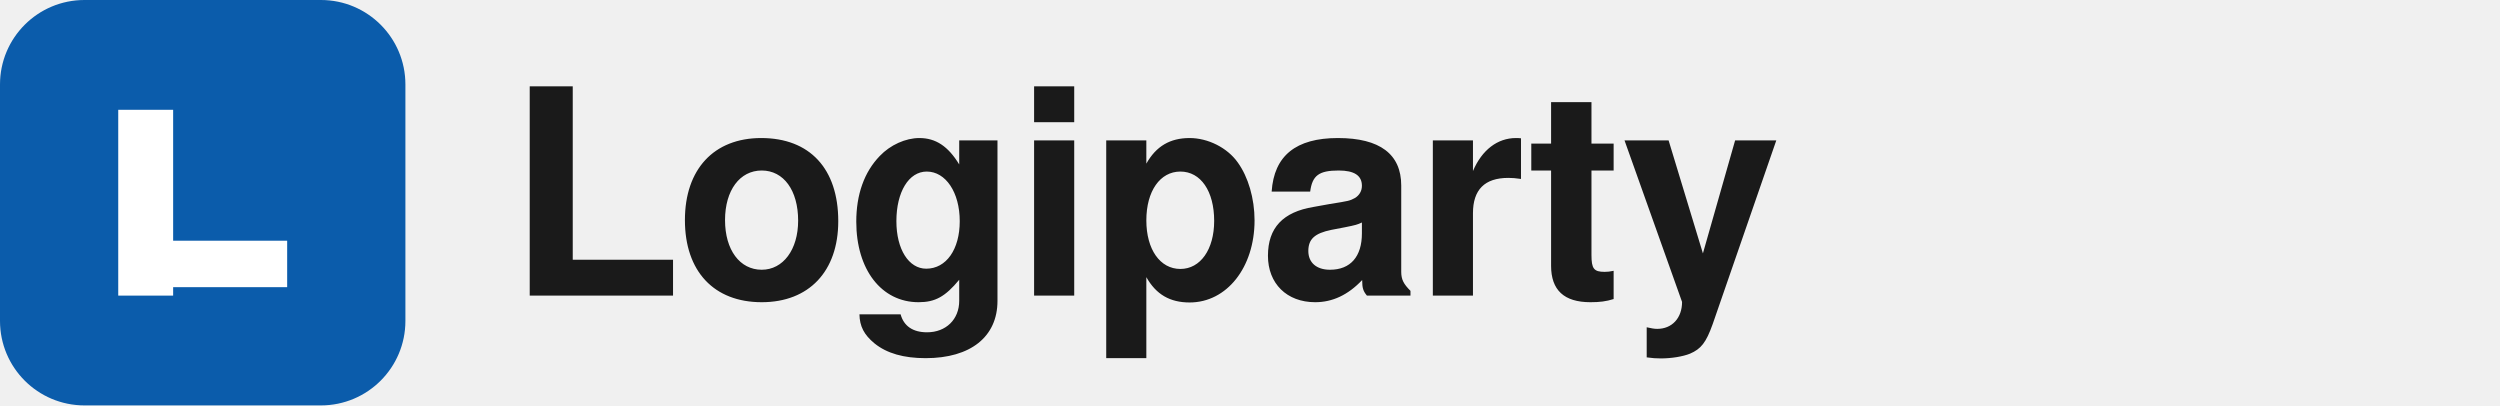
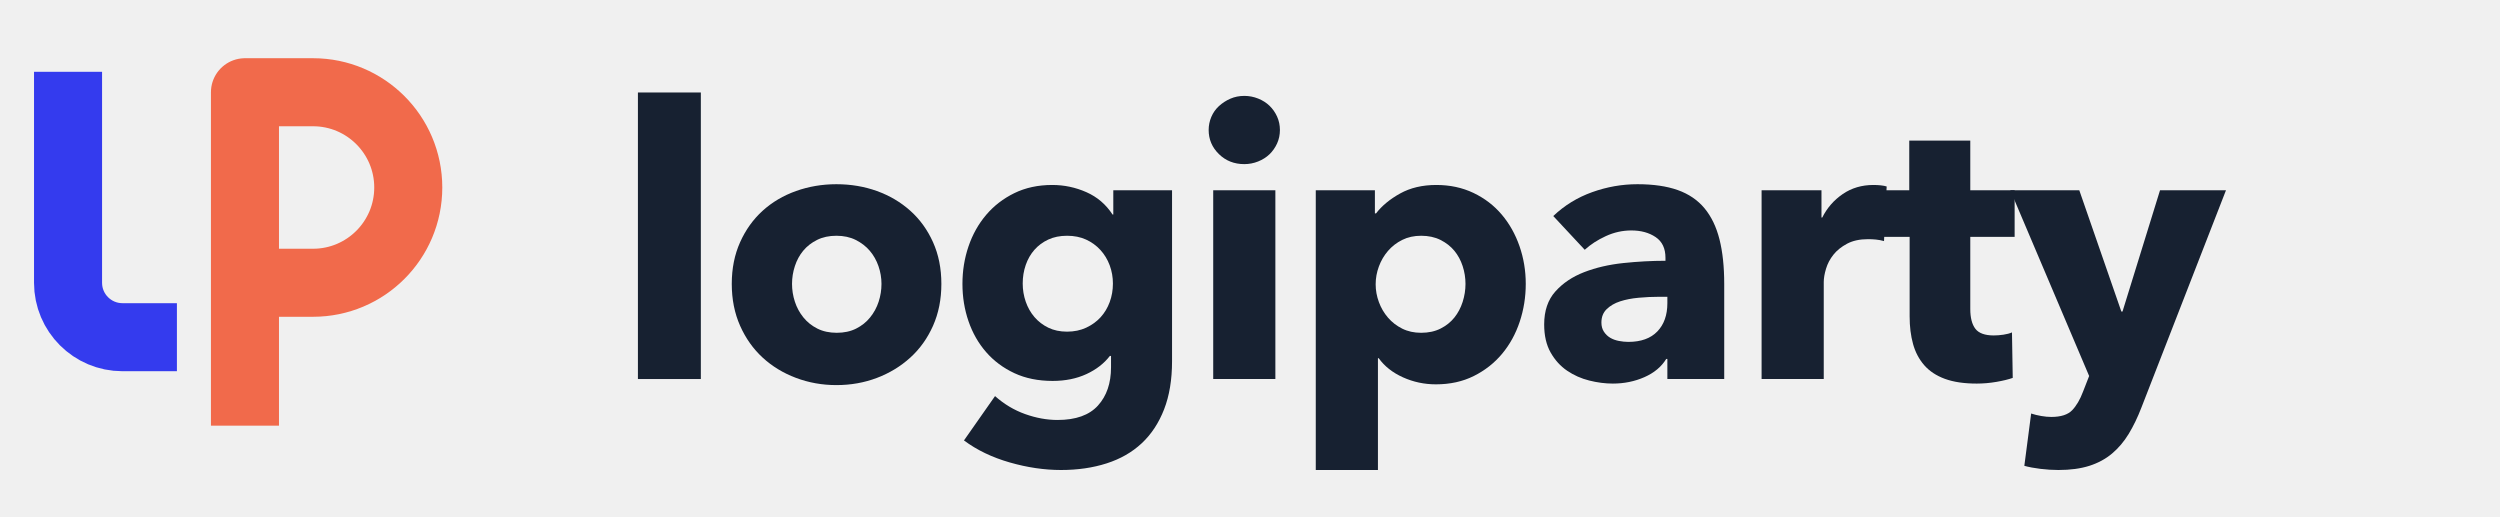
- <svg xmlns="http://www.w3.org/2000/svg" viewBox="0 0 148 24" fill="none" aria-hidden="true">
-   <rect width="24" height="24" x="0" y="0" rx="5" fill="#0B5CAB" />
-   <path fill="#fff" d="M7 6.5h3.25v11H7V6.5Zm3.25 7.75H17V17h-6.75v-2.75Z" />
-   <text x="30" y="17.5" fill="#1A1A1A" font-family="IBM Plex Sans, Helvetica Neue, Helvetica, Arial, sans-serif" font-size="17" font-weight="700" letter-spacing="-0.3">Logiparty</text>
+ <svg xmlns="http://www.w3.org/2000/svg" viewBox="0 0 310 64" width="310" height="64" role="img" aria-label="Logiparty">
+   <g transform="translate(0 3) scale(0.84375)" fill="none" stroke-width="10" stroke-linejoin="round">
+     <path d="M10 7V38a8 8 0 0 0 8 8h8" stroke="#343BEE" />
+     <path d="M36 59V10h10a14 14 0 0 1 0 28H36" stroke="#F16A4B" />
+   </g>
+   <g fill="#172131">
+     <path d="M79.102 47.0V11.468H86.904V47.0Z" />
+     <path d="M116.73 35.203Q116.73 38.07 115.696 40.397Q114.662 42.723 112.876 44.344Q111.09 45.966 108.74 46.859Q106.39 47.752 103.711 47.752Q101.079 47.752 98.706 46.859Q96.332 45.966 94.57 44.344Q92.807 42.723 91.773 40.397Q90.739 38.07 90.739 35.203Q90.739 32.336 91.773 30.033Q92.807 27.73 94.57 26.132Q96.332 24.534 98.706 23.688Q101.079 22.842 103.711 22.842Q106.39 22.842 108.74 23.688Q111.09 24.534 112.876 26.132Q114.662 27.73 115.696 30.033Q116.73 32.336 116.73 35.203ZM109.304 35.203Q109.304 34.075 108.928 32.994Q108.552 31.913 107.847 31.09Q107.142 30.268 106.108 29.751Q105.074 29.234 103.711 29.234Q102.348 29.234 101.314 29.751Q100.28 30.268 99.599 31.09Q98.917 31.913 98.565 32.994Q98.212 34.075 98.212 35.203Q98.212 36.331 98.565 37.412Q98.917 38.493 99.622 39.362Q100.327 40.232 101.361 40.749Q102.395 41.266 103.758 41.266Q105.121 41.266 106.155 40.749Q107.189 40.232 107.894 39.362Q108.599 38.493 108.952 37.412Q109.304 36.331 109.304 35.203Z" />
+     <path d="M145.334 44.791Q145.334 48.222 144.347 50.76Q143.36 53.298 141.574 54.966Q139.788 56.635 137.227 57.457Q134.665 58.28 131.563 58.28Q128.461 58.28 125.195 57.34Q121.928 56.4 119.531 54.614L123.385 49.115Q125.077 50.619 127.121 51.347Q129.166 52.076 131.14 52.076Q134.524 52.076 136.145 50.29Q137.767 48.504 137.767 45.543V44.133H137.626Q136.545 45.543 134.712 46.389Q132.879 47.235 130.529 47.235Q127.85 47.235 125.782 46.272Q123.714 45.308 122.281 43.663Q120.847 42.018 120.095 39.832Q119.343 37.647 119.343 35.203Q119.343 32.759 120.095 30.55Q120.847 28.341 122.281 26.649Q123.714 24.957 125.782 23.947Q127.85 22.936 130.482 22.936Q132.691 22.936 134.712 23.829Q136.733 24.722 137.955 26.602H138.049V23.594H145.334ZM138.002 35.156Q138.002 33.981 137.603 32.9Q137.203 31.819 136.451 30.997Q135.699 30.174 134.665 29.704Q133.631 29.234 132.315 29.234Q130.999 29.234 129.988 29.704Q128.978 30.174 128.273 30.973Q127.568 31.772 127.192 32.853Q126.816 33.934 126.816 35.156Q126.816 36.331 127.192 37.412Q127.568 38.493 128.273 39.316Q128.978 40.138 129.988 40.632Q130.999 41.125 132.315 41.125Q133.631 41.125 134.689 40.632Q135.746 40.138 136.475 39.339Q137.203 38.54 137.603 37.459Q138.002 36.378 138.002 35.156Z" />
+     <path d="M158.71 16.121Q158.71 17.014 158.358 17.79Q158.005 18.565 157.418 19.129Q156.83 19.693 156.007 20.022Q155.185 20.351 154.292 20.351Q152.412 20.351 151.143 19.105Q149.874 17.86 149.874 16.121Q149.874 15.275 150.203 14.499Q150.532 13.724 151.143 13.16Q151.754 12.596 152.553 12.243Q153.352 11.891 154.292 11.891Q155.185 11.891 156.007 12.22Q156.83 12.549 157.418 13.113Q158.005 13.677 158.358 14.453Q158.71 15.228 158.71 16.121ZM150.438 47.0V23.594H158.146V47.0Z" />
+     <path d="M189.194 35.203Q189.194 37.647 188.442 39.903Q187.69 42.159 186.257 43.874Q184.823 45.59 182.755 46.624Q180.687 47.658 178.055 47.658Q175.893 47.658 173.966 46.788Q172.039 45.919 170.958 44.415H170.864V58.28H163.156V23.594H170.488V26.461H170.629Q171.71 25.051 173.614 23.993Q175.517 22.936 178.102 22.936Q180.64 22.936 182.708 23.923Q184.776 24.91 186.21 26.602Q187.643 28.294 188.419 30.526Q189.194 32.759 189.194 35.203ZM181.721 35.203Q181.721 34.075 181.369 32.994Q181.016 31.913 180.335 31.09Q179.653 30.268 178.619 29.751Q177.585 29.234 176.222 29.234Q174.906 29.234 173.872 29.751Q172.838 30.268 172.11 31.114Q171.381 31.96 170.982 33.041Q170.582 34.122 170.582 35.25Q170.582 36.378 170.982 37.459Q171.381 38.54 172.11 39.386Q172.838 40.232 173.872 40.749Q174.906 41.266 176.222 41.266Q177.585 41.266 178.619 40.749Q179.653 40.232 180.335 39.386Q181.016 38.54 181.369 37.436Q181.721 36.331 181.721 35.203Z" />
+     <path d="M206.753 36.801H205.766Q204.497 36.801 203.205 36.919Q201.912 37.036 200.902 37.365Q199.891 37.694 199.233 38.329Q198.575 38.963 198.575 39.997Q198.575 40.655 198.881 41.125Q199.186 41.595 199.656 41.877Q200.126 42.159 200.737 42.276Q201.348 42.394 201.912 42.394Q204.262 42.394 205.508 41.102Q206.753 39.809 206.753 37.6ZM192.606 26.79Q194.674 24.816 197.424 23.829Q200.173 22.842 203.04 22.842Q206.001 22.842 208.046 23.57Q210.09 24.299 211.359 25.826Q212.628 27.354 213.216 29.68Q213.803 32.007 213.803 35.203V47.0H206.753V44.509H206.612Q205.719 45.966 203.91 46.765Q202.1 47.564 199.985 47.564Q198.575 47.564 197.071 47.188Q195.567 46.812 194.322 45.966Q193.076 45.12 192.277 43.71Q191.478 42.3 191.478 40.232Q191.478 37.694 192.865 36.143Q194.251 34.592 196.437 33.746Q198.622 32.9 201.301 32.618Q203.98 32.336 206.518 32.336V31.96Q206.518 30.221 205.296 29.398Q204.074 28.576 202.288 28.576Q200.643 28.576 199.116 29.281Q197.588 29.986 196.507 30.973Z" />
+     <path d="M233.618 29.892Q233.101 29.751 232.608 29.704Q232.114 29.657 231.644 29.657Q230.093 29.657 229.036 30.221Q227.978 30.785 227.344 31.584Q226.709 32.383 226.427 33.323Q226.145 34.263 226.145 34.968V47.0H218.437V23.594H225.863V26.978H225.957Q226.85 25.192 228.495 24.064Q230.14 22.936 232.302 22.936Q232.772 22.936 233.219 22.983Q233.665 23.03 233.947 23.124Z" />
+     <path d="M244.315 29.375V38.305Q244.315 39.95 244.95 40.773Q245.584 41.595 247.229 41.595Q247.793 41.595 248.428 41.501Q249.062 41.407 249.485 41.219L249.579 46.859Q248.78 47.141 247.558 47.352Q246.336 47.564 245.114 47.564Q242.764 47.564 241.166 46.977Q239.568 46.389 238.605 45.285Q237.641 44.18 237.218 42.653Q236.795 41.125 236.795 39.245V29.375H233.035V23.594H236.748V17.437H244.315V23.594H249.814V29.375Z" />
+     <path d="M265.54 50.525Q264.835 52.358 263.966 53.791Q263.096 55.225 261.898 56.236Q260.699 57.246 259.078 57.763Q257.456 58.28 255.247 58.28Q254.166 58.28 253.015 58.139Q251.863 57.998 251.017 57.763L251.863 51.277Q252.427 51.465 253.109 51.583Q253.79 51.7 254.354 51.7Q256.14 51.7 256.939 50.877Q257.738 50.055 258.302 48.551L259.054 46.624L249.278 23.594H257.832L263.049 38.634H263.19L267.843 23.594H276.021Z" />
+   </g>
</svg>
